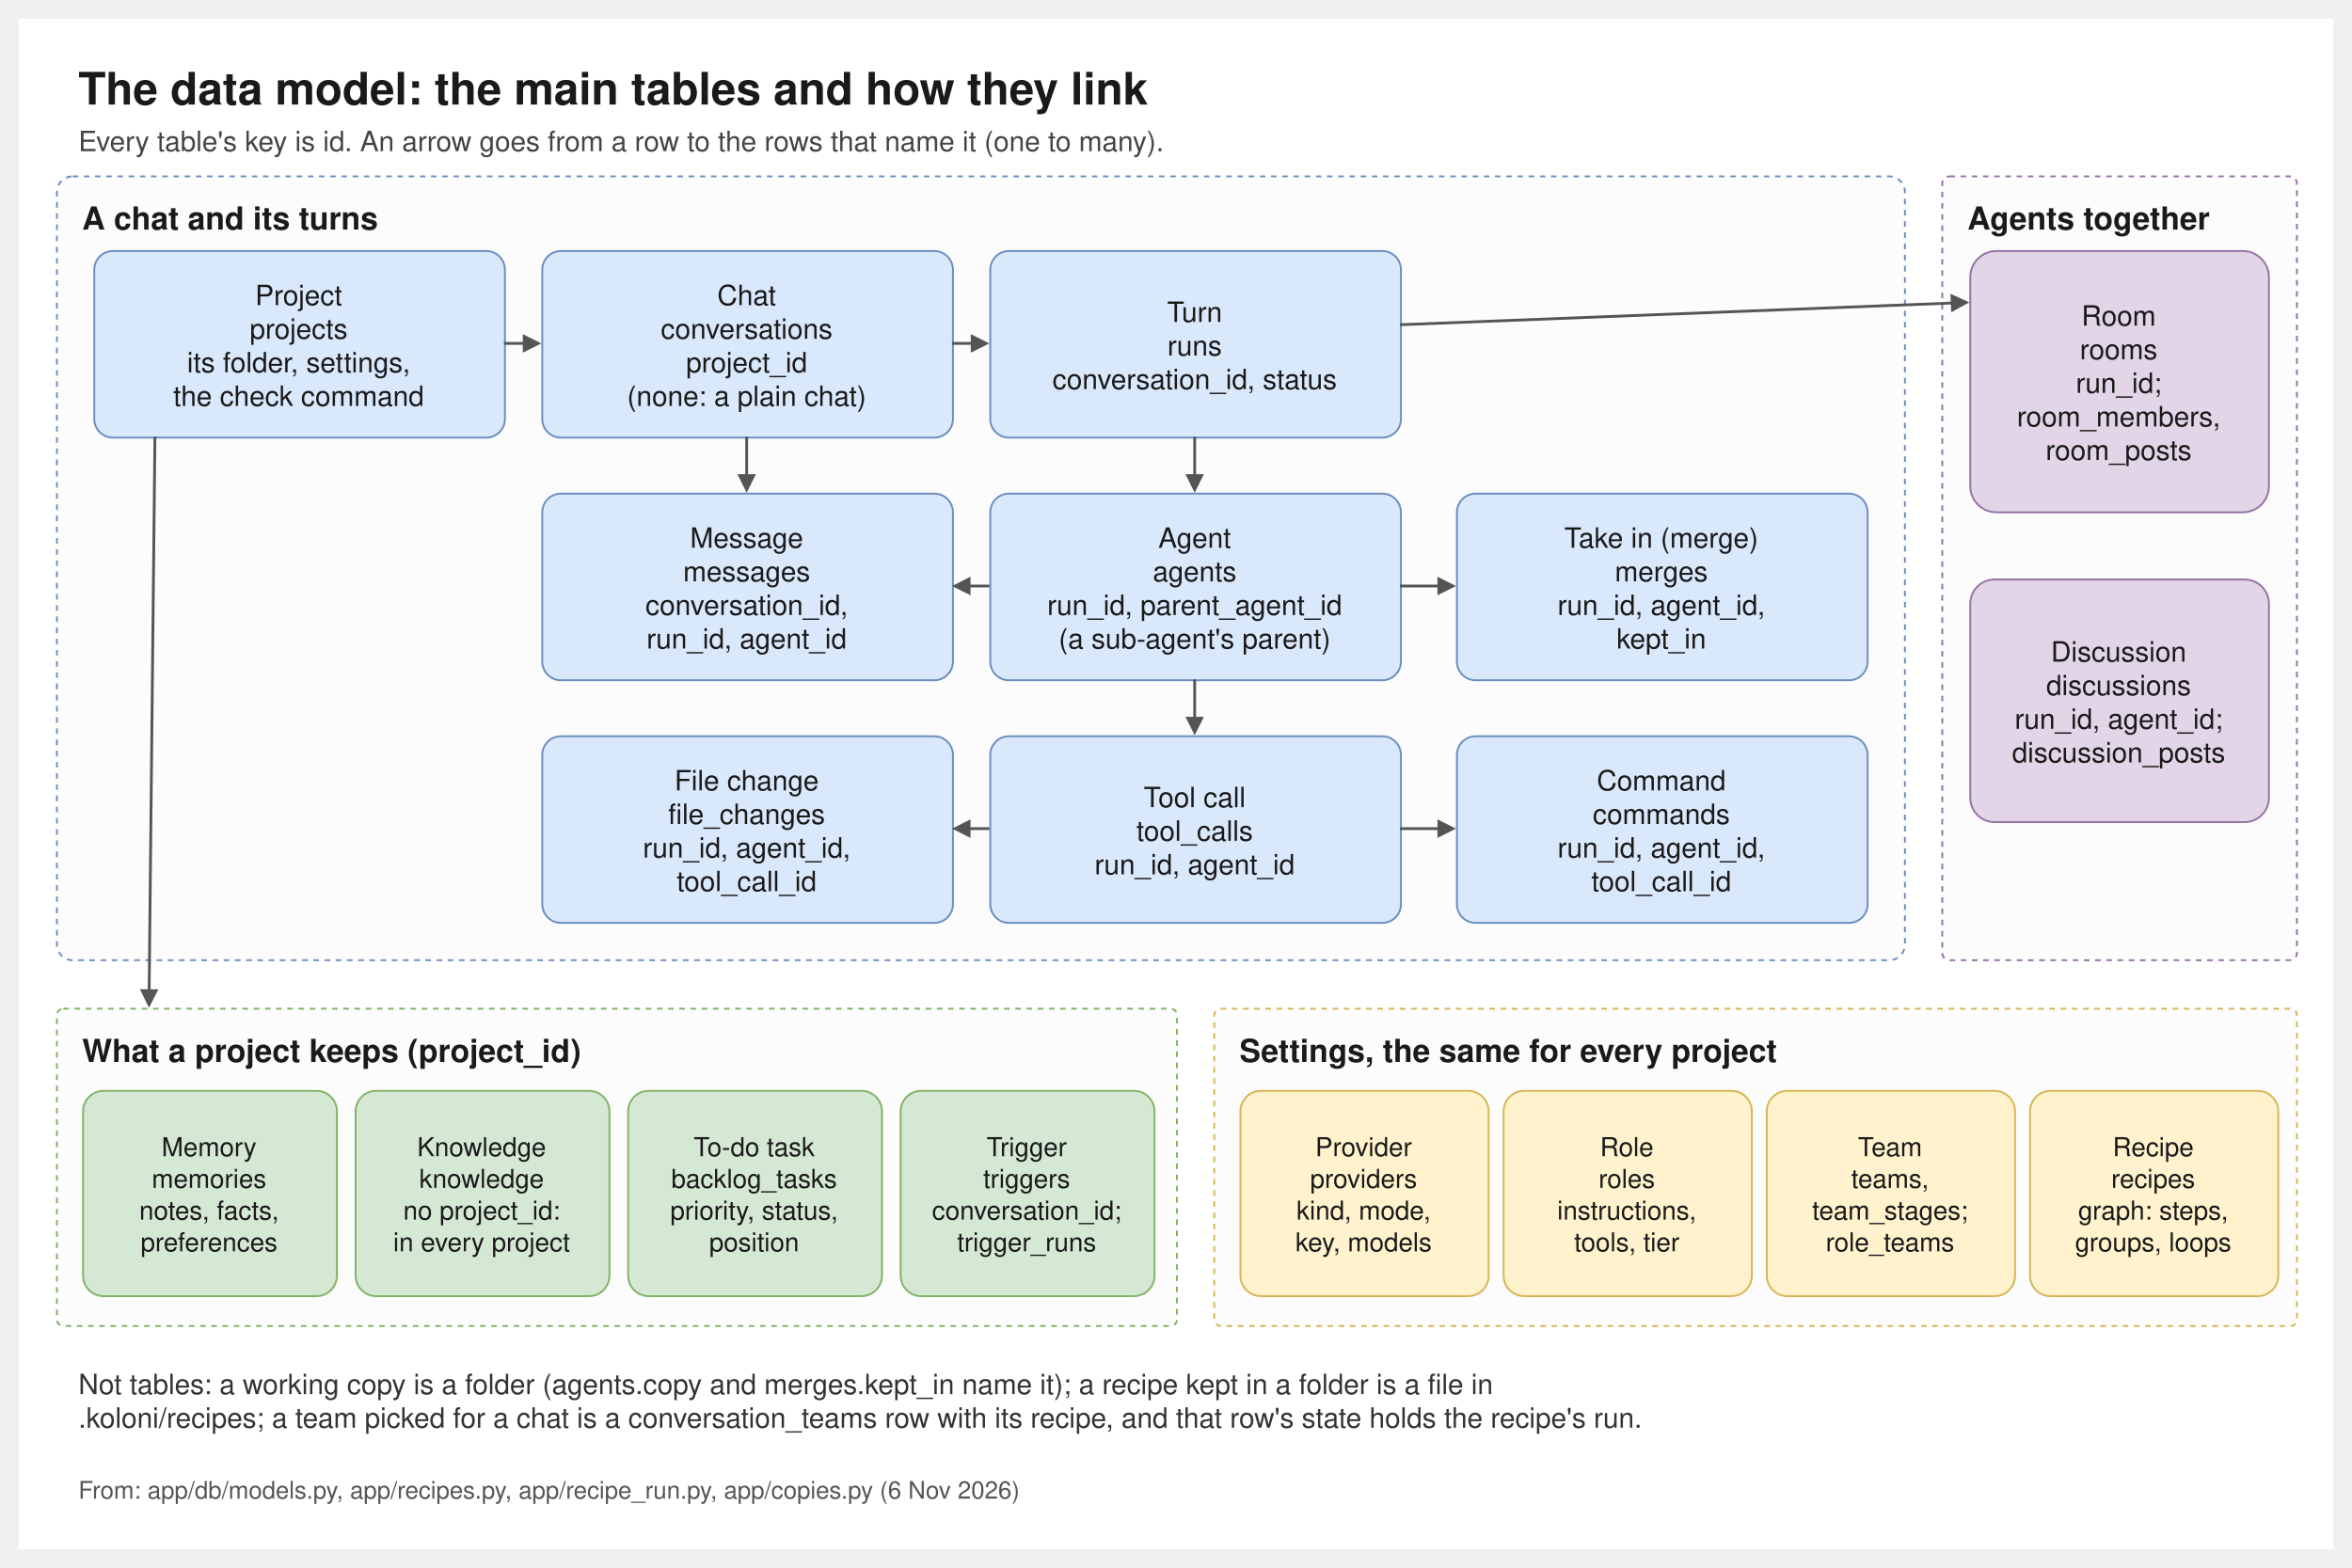
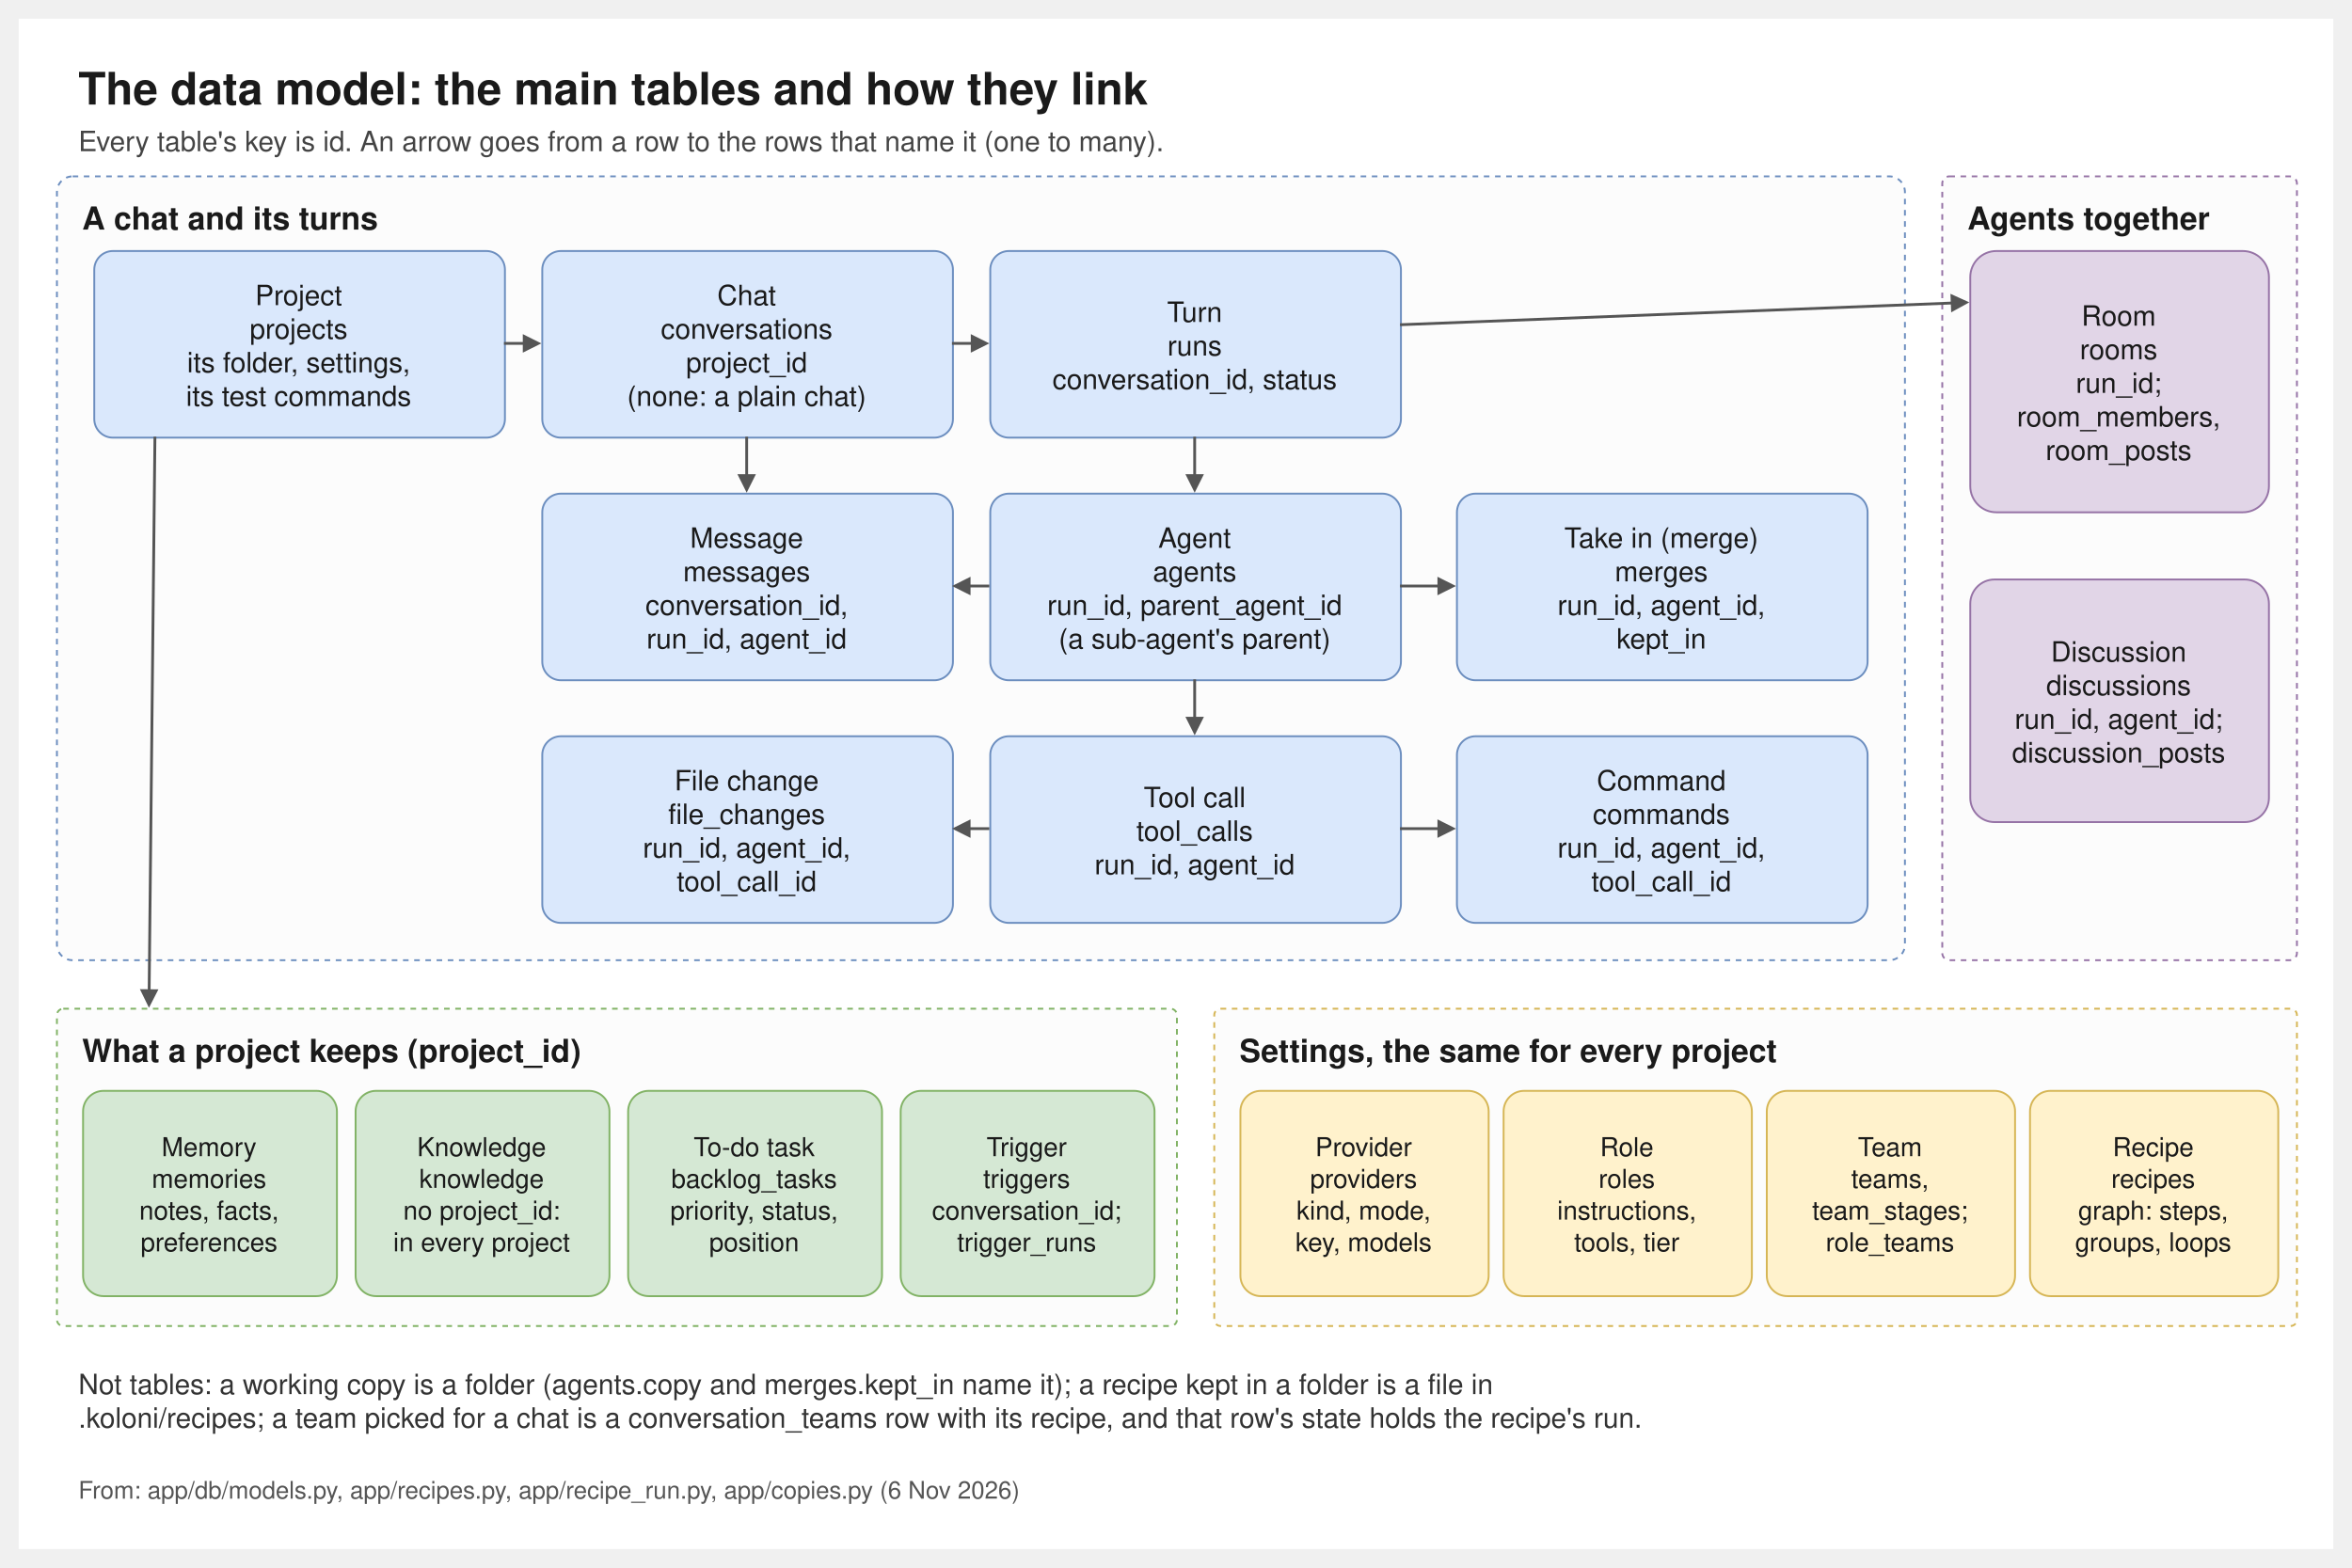
<svg xmlns="http://www.w3.org/2000/svg" style="background: transparent; background-color: transparent;" version="1.1" width="1260px" height="840px" viewBox="0 0 1260 840">
  <defs />
  <g>
    <g data-cell-id="0">
      <g data-cell-id="1">
        <g data-cell-id="backdrop">
          <g>
            <rect x="10" y="10" width="1240" height="820" fill="#ffffff" stroke="none" pointer-events="all" style="fill: light-dark(rgb(255, 255, 255), rgb(18, 18, 18));" />
          </g>
        </g>
        <g data-cell-id="title">
          <g>
            <rect x="40" y="26" width="1180" height="36" fill="none" stroke="none" pointer-events="all" />
          </g>
          <g>
            <g fill="#1a1a1a" font-family="Helvetica" font-weight="bold" text-anchor="start" font-size="24px" style="fill: light-dark(rgb(26, 26, 26), rgb(215, 215, 215));">
              <text x="42" y="56">The data model: the main tables and how they link</text>
            </g>
          </g>
        </g>
        <g data-cell-id="keys">
          <g>
            <rect x="40" y="60" width="1100" height="24" fill="none" stroke="none" pointer-events="all" />
          </g>
          <g>
            <g fill="#444444" font-family="Helvetica" text-anchor="start" font-size="15px" style="fill: light-dark(rgb(68, 68, 68), rgb(179, 179, 179));">
              <text x="42" y="81">Every table's key is id. An arrow goes from a row to the rows that name it (one to many).</text>
            </g>
          </g>
        </g>
        <g data-cell-id="turns">
          <g transform="translate(0.5,0.5)">
            <rect x="30" y="94" width="990" height="420" rx="8.4" ry="8.4" fill="#fcfcfc" stroke="#6c8ebf" stroke-dasharray="3 3" pointer-events="all" style="fill: light-dark(rgb(252, 252, 252), rgb(20, 20, 20)); stroke: light-dark(rgb(108, 142, 191), rgb(92, 121, 163));" />
          </g>
          <g>
            <g fill="#1a1a1a" font-family="Helvetica" font-weight="bold" text-anchor="start" font-size="17px" style="fill: light-dark(rgb(26, 26, 26), rgb(215, 215, 215));">
              <text x="44" y="123">A chat and its turns</text>
            </g>
          </g>
        </g>
        <g data-cell-id="project">
          <g transform="translate(0.5,0.5)">
            <rect x="50" y="134" width="220" height="100" rx="10" ry="10" fill="#dae8fc" stroke="#6c8ebf" pointer-events="all" style="fill: light-dark(rgb(218, 232, 252), rgb(29, 41, 59)); stroke: light-dark(rgb(108, 142, 191), rgb(92, 121, 163));" />
          </g>
          <g>
            <g fill="#1a1a1a" font-family="Helvetica" text-anchor="middle" font-size="15px" style="fill: light-dark(rgb(26, 26, 26), rgb(215, 215, 215));">
              <text x="160" y="163.5">Project</text>
              <text x="160" y="181.5">projects</text>
              <text x="160" y="199.5">its folder, settings,</text>
-               <text x="160" y="217.5">the check command</text>
+               <text x="160" y="217.5">its test commands</text>
            </g>
          </g>
        </g>
        <g data-cell-id="chat">
          <g transform="translate(0.5,0.5)">
            <rect x="290" y="134" width="220" height="100" rx="10" ry="10" fill="#dae8fc" stroke="#6c8ebf" pointer-events="all" style="fill: light-dark(rgb(218, 232, 252), rgb(29, 41, 59)); stroke: light-dark(rgb(108, 142, 191), rgb(92, 121, 163));" />
          </g>
          <g>
            <g fill="#1a1a1a" font-family="Helvetica" text-anchor="middle" font-size="15px" style="fill: light-dark(rgb(26, 26, 26), rgb(215, 215, 215));">
              <text x="400" y="163.5">Chat</text>
              <text x="400" y="181.5">conversations</text>
              <text x="400" y="199.5">project_id</text>
              <text x="400" y="217.5">(none: a plain chat)</text>
            </g>
          </g>
        </g>
        <g data-cell-id="run">
          <g transform="translate(0.5,0.5)">
            <rect x="530" y="134" width="220" height="100" rx="10" ry="10" fill="#dae8fc" stroke="#6c8ebf" pointer-events="all" style="fill: light-dark(rgb(218, 232, 252), rgb(29, 41, 59)); stroke: light-dark(rgb(108, 142, 191), rgb(92, 121, 163));" />
          </g>
          <g>
            <g fill="#1a1a1a" font-family="Helvetica" text-anchor="middle" font-size="15px" style="fill: light-dark(rgb(26, 26, 26), rgb(215, 215, 215));">
              <text x="640" y="172.5">Turn</text>
              <text x="640" y="190.5">runs</text>
              <text x="640" y="208.5">conversation_id, status</text>
            </g>
          </g>
        </g>
        <g data-cell-id="message">
          <g transform="translate(0.5,0.5)">
            <rect x="290" y="264" width="220" height="100" rx="10" ry="10" fill="#dae8fc" stroke="#6c8ebf" pointer-events="all" style="fill: light-dark(rgb(218, 232, 252), rgb(29, 41, 59)); stroke: light-dark(rgb(108, 142, 191), rgb(92, 121, 163));" />
          </g>
          <g>
            <g fill="#1a1a1a" font-family="Helvetica" text-anchor="middle" font-size="15px" style="fill: light-dark(rgb(26, 26, 26), rgb(215, 215, 215));">
              <text x="400" y="293.5">Message</text>
              <text x="400" y="311.5">messages</text>
              <text x="400" y="329.5">conversation_id,</text>
              <text x="400" y="347.5">run_id, agent_id</text>
            </g>
          </g>
        </g>
        <g data-cell-id="agent">
          <g transform="translate(0.5,0.5)">
            <rect x="530" y="264" width="220" height="100" rx="10" ry="10" fill="#dae8fc" stroke="#6c8ebf" pointer-events="all" style="fill: light-dark(rgb(218, 232, 252), rgb(29, 41, 59)); stroke: light-dark(rgb(108, 142, 191), rgb(92, 121, 163));" />
          </g>
          <g>
            <g fill="#1a1a1a" font-family="Helvetica" text-anchor="middle" font-size="15px" style="fill: light-dark(rgb(26, 26, 26), rgb(215, 215, 215));">
              <text x="640" y="293.5">Agent</text>
              <text x="640" y="311.5">agents</text>
              <text x="640" y="329.5">run_id, parent_agent_id</text>
              <text x="640" y="347.5">(a sub-agent's parent)</text>
            </g>
          </g>
        </g>
        <g data-cell-id="merge">
          <g transform="translate(0.5,0.5)">
            <rect x="780" y="264" width="220" height="100" rx="10" ry="10" fill="#dae8fc" stroke="#6c8ebf" pointer-events="all" style="fill: light-dark(rgb(218, 232, 252), rgb(29, 41, 59)); stroke: light-dark(rgb(108, 142, 191), rgb(92, 121, 163));" />
          </g>
          <g>
            <g fill="#1a1a1a" font-family="Helvetica" text-anchor="middle" font-size="15px" style="fill: light-dark(rgb(26, 26, 26), rgb(215, 215, 215));">
              <text x="890" y="293.5">Take in (merge)</text>
              <text x="890" y="311.5">merges</text>
              <text x="890" y="329.5">run_id, agent_id,</text>
              <text x="890" y="347.5">kept_in</text>
            </g>
          </g>
        </g>
        <g data-cell-id="file">
          <g transform="translate(0.5,0.5)">
            <rect x="290" y="394" width="220" height="100" rx="10" ry="10" fill="#dae8fc" stroke="#6c8ebf" pointer-events="all" style="fill: light-dark(rgb(218, 232, 252), rgb(29, 41, 59)); stroke: light-dark(rgb(108, 142, 191), rgb(92, 121, 163));" />
          </g>
          <g>
            <g fill="#1a1a1a" font-family="Helvetica" text-anchor="middle" font-size="15px" style="fill: light-dark(rgb(26, 26, 26), rgb(215, 215, 215));">
              <text x="400" y="423.5">File change</text>
              <text x="400" y="441.5">file_changes</text>
              <text x="400" y="459.5">run_id, agent_id,</text>
              <text x="400" y="477.5">tool_call_id</text>
            </g>
          </g>
        </g>
        <g data-cell-id="call">
          <g transform="translate(0.5,0.5)">
            <rect x="530" y="394" width="220" height="100" rx="10" ry="10" fill="#dae8fc" stroke="#6c8ebf" pointer-events="all" style="fill: light-dark(rgb(218, 232, 252), rgb(29, 41, 59)); stroke: light-dark(rgb(108, 142, 191), rgb(92, 121, 163));" />
          </g>
          <g>
            <g fill="#1a1a1a" font-family="Helvetica" text-anchor="middle" font-size="15px" style="fill: light-dark(rgb(26, 26, 26), rgb(215, 215, 215));">
              <text x="640" y="432.5">Tool call</text>
              <text x="640" y="450.5">tool_calls</text>
              <text x="640" y="468.5">run_id, agent_id</text>
            </g>
          </g>
        </g>
        <g data-cell-id="command">
          <g transform="translate(0.5,0.5)">
            <rect x="780" y="394" width="220" height="100" rx="10" ry="10" fill="#dae8fc" stroke="#6c8ebf" pointer-events="all" style="fill: light-dark(rgb(218, 232, 252), rgb(29, 41, 59)); stroke: light-dark(rgb(108, 142, 191), rgb(92, 121, 163));" />
          </g>
          <g>
            <g fill="#1a1a1a" font-family="Helvetica" text-anchor="middle" font-size="15px" style="fill: light-dark(rgb(26, 26, 26), rgb(215, 215, 215));">
              <text x="890" y="423.5">Command</text>
              <text x="890" y="441.5">commands</text>
              <text x="890" y="459.5">run_id, agent_id,</text>
              <text x="890" y="477.5">tool_call_id</text>
            </g>
          </g>
        </g>
        <g data-cell-id="together">
          <g transform="translate(0.5,0.5)">
            <rect x="1040" y="94" width="190" height="420" rx="3.8" ry="3.8" fill="#fcfcfc" stroke="#9673a6" stroke-dasharray="3 3" pointer-events="all" style="fill: light-dark(rgb(252, 252, 252), rgb(20, 20, 20)); stroke: light-dark(rgb(150, 115, 166), rgb(149, 119, 163));" />
          </g>
          <g>
            <g fill="#1a1a1a" font-family="Helvetica" font-weight="bold" text-anchor="start" font-size="17px" style="fill: light-dark(rgb(26, 26, 26), rgb(215, 215, 215));">
              <text x="1054" y="123">Agents together</text>
            </g>
          </g>
        </g>
        <g data-cell-id="room">
          <g transform="translate(0.5,0.5)">
            <rect x="1055" y="134" width="160" height="140" rx="14" ry="14" fill="#e1d5e7" stroke="#9673a6" pointer-events="all" style="fill: light-dark(rgb(225, 213, 231), rgb(57, 47, 63)); stroke: light-dark(rgb(150, 115, 166), rgb(149, 119, 163));" />
          </g>
          <g>
            <g fill="#1a1a1a" font-family="Helvetica" text-anchor="middle" font-size="15px" style="fill: light-dark(rgb(26, 26, 26), rgb(215, 215, 215));">
              <text x="1135" y="174.5">Room</text>
              <text x="1135" y="192.5">rooms</text>
              <text x="1135" y="210.5">run_id;</text>
              <text x="1135" y="228.5">room_members,</text>
              <text x="1135" y="246.5">room_posts</text>
            </g>
          </g>
        </g>
        <g data-cell-id="disc">
          <g transform="translate(0.5,0.5)">
            <rect x="1055" y="310" width="160" height="130" rx="13" ry="13" fill="#e1d5e7" stroke="#9673a6" pointer-events="all" style="fill: light-dark(rgb(225, 213, 231), rgb(57, 47, 63)); stroke: light-dark(rgb(150, 115, 166), rgb(149, 119, 163));" />
          </g>
          <g>
            <g fill="#1a1a1a" font-family="Helvetica" text-anchor="middle" font-size="15px" style="fill: light-dark(rgb(26, 26, 26), rgb(215, 215, 215));">
              <text x="1135" y="354.5">Discussion</text>
              <text x="1135" y="372.5">discussions</text>
              <text x="1135" y="390.5">run_id, agent_id;</text>
              <text x="1135" y="408.5">discussion_posts</text>
            </g>
          </g>
        </g>
        <g data-cell-id="e16">
          <g>
            <path d="M 270 184 L 280.82 184" fill="none" stroke="#555555" stroke-width="1.5" stroke-miterlimit="10" pointer-events="stroke" style="stroke: light-dark(rgb(85, 85, 85), rgb(164, 164, 164));" />
            <path d="M 288.32 184 L 280.82 187.75 L 280.82 180.25 Z" fill="#555555" stroke="#555555" stroke-width="1.5" stroke-miterlimit="10" pointer-events="all" style="fill: light-dark(rgb(85, 85, 85), rgb(164, 164, 164)); stroke: light-dark(rgb(85, 85, 85), rgb(164, 164, 164));" />
          </g>
        </g>
        <g data-cell-id="e17">
          <g>
            <path d="M 510 184 L 520.82 184" fill="none" stroke="#555555" stroke-width="1.5" stroke-miterlimit="10" pointer-events="stroke" style="stroke: light-dark(rgb(85, 85, 85), rgb(164, 164, 164));" />
            <path d="M 528.32 184 L 520.82 187.75 L 520.82 180.25 Z" fill="#555555" stroke="#555555" stroke-width="1.5" stroke-miterlimit="10" pointer-events="all" style="fill: light-dark(rgb(85, 85, 85), rgb(164, 164, 164)); stroke: light-dark(rgb(85, 85, 85), rgb(164, 164, 164));" />
          </g>
        </g>
        <g data-cell-id="e18">
          <g>
            <path d="M 400 234 L 400 254.82" fill="none" stroke="#555555" stroke-width="1.5" stroke-miterlimit="10" pointer-events="stroke" style="stroke: light-dark(rgb(85, 85, 85), rgb(164, 164, 164));" />
            <path d="M 400 262.32 L 396.25 254.82 L 403.75 254.82 Z" fill="#555555" stroke="#555555" stroke-width="1.5" stroke-miterlimit="10" pointer-events="all" style="fill: light-dark(rgb(85, 85, 85), rgb(164, 164, 164)); stroke: light-dark(rgb(85, 85, 85), rgb(164, 164, 164));" />
          </g>
        </g>
        <g data-cell-id="e19">
          <g>
            <path d="M 640 234 L 640 254.82" fill="none" stroke="#555555" stroke-width="1.5" stroke-miterlimit="10" pointer-events="stroke" style="stroke: light-dark(rgb(85, 85, 85), rgb(164, 164, 164));" />
            <path d="M 640 262.32 L 636.25 254.82 L 643.75 254.82 Z" fill="#555555" stroke="#555555" stroke-width="1.5" stroke-miterlimit="10" pointer-events="all" style="fill: light-dark(rgb(85, 85, 85), rgb(164, 164, 164)); stroke: light-dark(rgb(85, 85, 85), rgb(164, 164, 164));" />
          </g>
        </g>
        <g data-cell-id="e20">
          <g>
            <path d="M 530 314 L 519.18 314" fill="none" stroke="#555555" stroke-width="1.5" stroke-miterlimit="10" pointer-events="stroke" style="stroke: light-dark(rgb(85, 85, 85), rgb(164, 164, 164));" />
            <path d="M 511.68 314 L 519.18 310.25 L 519.18 317.75 Z" fill="#555555" stroke="#555555" stroke-width="1.5" stroke-miterlimit="10" pointer-events="all" style="fill: light-dark(rgb(85, 85, 85), rgb(164, 164, 164)); stroke: light-dark(rgb(85, 85, 85), rgb(164, 164, 164));" />
          </g>
        </g>
        <g data-cell-id="e21">
          <g>
            <path d="M 750 314 L 770.82 314" fill="none" stroke="#555555" stroke-width="1.5" stroke-miterlimit="10" pointer-events="stroke" style="stroke: light-dark(rgb(85, 85, 85), rgb(164, 164, 164));" />
            <path d="M 778.32 314 L 770.82 317.75 L 770.82 310.25 Z" fill="#555555" stroke="#555555" stroke-width="1.5" stroke-miterlimit="10" pointer-events="all" style="fill: light-dark(rgb(85, 85, 85), rgb(164, 164, 164)); stroke: light-dark(rgb(85, 85, 85), rgb(164, 164, 164));" />
          </g>
        </g>
        <g data-cell-id="e22">
          <g>
            <path d="M 640 364 L 640 384.82" fill="none" stroke="#555555" stroke-width="1.5" stroke-miterlimit="10" pointer-events="stroke" style="stroke: light-dark(rgb(85, 85, 85), rgb(164, 164, 164));" />
            <path d="M 640 392.32 L 636.25 384.82 L 643.75 384.82 Z" fill="#555555" stroke="#555555" stroke-width="1.5" stroke-miterlimit="10" pointer-events="all" style="fill: light-dark(rgb(85, 85, 85), rgb(164, 164, 164)); stroke: light-dark(rgb(85, 85, 85), rgb(164, 164, 164));" />
          </g>
        </g>
        <g data-cell-id="e23">
          <g>
            <path d="M 530 444 L 519.18 444" fill="none" stroke="#555555" stroke-width="1.5" stroke-miterlimit="10" pointer-events="stroke" style="stroke: light-dark(rgb(85, 85, 85), rgb(164, 164, 164));" />
            <path d="M 511.68 444 L 519.18 440.25 L 519.18 447.75 Z" fill="#555555" stroke="#555555" stroke-width="1.5" stroke-miterlimit="10" pointer-events="all" style="fill: light-dark(rgb(85, 85, 85), rgb(164, 164, 164)); stroke: light-dark(rgb(85, 85, 85), rgb(164, 164, 164));" />
          </g>
        </g>
        <g data-cell-id="e24">
          <g>
            <path d="M 750 444 L 770.82 444" fill="none" stroke="#555555" stroke-width="1.5" stroke-miterlimit="10" pointer-events="stroke" style="stroke: light-dark(rgb(85, 85, 85), rgb(164, 164, 164));" />
            <path d="M 778.32 444 L 770.82 447.75 L 770.82 440.25 Z" fill="#555555" stroke="#555555" stroke-width="1.5" stroke-miterlimit="10" pointer-events="all" style="fill: light-dark(rgb(85, 85, 85), rgb(164, 164, 164)); stroke: light-dark(rgb(85, 85, 85), rgb(164, 164, 164));" />
          </g>
        </g>
        <g data-cell-id="e25">
          <g>
            <path d="M 750 174 L 1045.83 162.36" fill="none" stroke="#555555" stroke-width="1.5" stroke-miterlimit="10" pointer-events="stroke" style="stroke: light-dark(rgb(85, 85, 85), rgb(164, 164, 164));" />
            <path d="M 1053.32 162.07 L 1045.98 166.11 L 1045.68 158.61 Z" fill="#555555" stroke="#555555" stroke-width="1.5" stroke-miterlimit="10" pointer-events="all" style="fill: light-dark(rgb(85, 85, 85), rgb(164, 164, 164)); stroke: light-dark(rgb(85, 85, 85), rgb(164, 164, 164));" />
          </g>
        </g>
        <g data-cell-id="keeps">
          <g transform="translate(0.5,0.5)">
            <rect x="30" y="540" width="600" height="170" rx="3.4" ry="3.4" fill="#fcfcfc" stroke="#82b366" stroke-dasharray="3 3" pointer-events="all" style="fill: light-dark(rgb(252, 252, 252), rgb(20, 20, 20)); stroke: light-dark(rgb(130, 179, 102), rgb(68, 110, 44));" />
          </g>
          <g>
            <g fill="#1a1a1a" font-family="Helvetica" font-weight="bold" text-anchor="start" font-size="17px" style="fill: light-dark(rgb(26, 26, 26), rgb(215, 215, 215));">
              <text x="44" y="569">What a project keeps (project_id)</text>
            </g>
          </g>
        </g>
        <g data-cell-id="memory">
          <g transform="translate(0.5,0.5)">
            <rect x="44" y="584" width="136" height="110" rx="11" ry="11" fill="#d5e8d4" stroke="#82b366" pointer-events="all" style="fill: light-dark(rgb(213, 232, 212), rgb(31, 47, 30)); stroke: light-dark(rgb(130, 179, 102), rgb(68, 110, 44));" />
          </g>
          <g>
            <g fill="#1a1a1a" font-family="Helvetica" text-anchor="middle" font-size="14px" style="fill: light-dark(rgb(26, 26, 26), rgb(215, 215, 215));">
              <text x="112" y="619.5">Memory</text>
              <text x="112" y="636.5">memories</text>
              <text x="112" y="653.5">notes, facts,</text>
              <text x="112" y="670.5">preferences</text>
            </g>
          </g>
        </g>
        <g data-cell-id="knowledge">
          <g transform="translate(0.5,0.5)">
            <rect x="190" y="584" width="136" height="110" rx="11" ry="11" fill="#d5e8d4" stroke="#82b366" pointer-events="all" style="fill: light-dark(rgb(213, 232, 212), rgb(31, 47, 30)); stroke: light-dark(rgb(130, 179, 102), rgb(68, 110, 44));" />
          </g>
          <g>
            <g fill="#1a1a1a" font-family="Helvetica" text-anchor="middle" font-size="14px" style="fill: light-dark(rgb(26, 26, 26), rgb(215, 215, 215));">
              <text x="258" y="619.5">Knowledge</text>
              <text x="258" y="636.5">knowledge</text>
              <text x="258" y="653.5">no project_id:</text>
              <text x="258" y="670.5">in every project</text>
            </g>
          </g>
        </g>
        <g data-cell-id="todo">
          <g transform="translate(0.5,0.5)">
            <rect x="336" y="584" width="136" height="110" rx="11" ry="11" fill="#d5e8d4" stroke="#82b366" pointer-events="all" style="fill: light-dark(rgb(213, 232, 212), rgb(31, 47, 30)); stroke: light-dark(rgb(130, 179, 102), rgb(68, 110, 44));" />
          </g>
          <g>
            <g fill="#1a1a1a" font-family="Helvetica" text-anchor="middle" font-size="14px" style="fill: light-dark(rgb(26, 26, 26), rgb(215, 215, 215));">
              <text x="404" y="619.5">To-do task</text>
              <text x="404" y="636.5">backlog_tasks</text>
              <text x="404" y="653.5">priority, status,</text>
              <text x="404" y="670.5">position</text>
            </g>
          </g>
        </g>
        <g data-cell-id="trigger">
          <g transform="translate(0.5,0.5)">
            <rect x="482" y="584" width="136" height="110" rx="11" ry="11" fill="#d5e8d4" stroke="#82b366" pointer-events="all" style="fill: light-dark(rgb(213, 232, 212), rgb(31, 47, 30)); stroke: light-dark(rgb(130, 179, 102), rgb(68, 110, 44));" />
          </g>
          <g>
            <g fill="#1a1a1a" font-family="Helvetica" text-anchor="middle" font-size="14px" style="fill: light-dark(rgb(26, 26, 26), rgb(215, 215, 215));">
              <text x="550" y="619.5">Trigger</text>
              <text x="550" y="636.5">triggers</text>
              <text x="550" y="653.5">conversation_id;</text>
              <text x="550" y="670.5">trigger_runs</text>
            </g>
          </g>
        </g>
        <g data-cell-id="e31">
          <g>
            <path d="M 83 234 L 79.9 530.82" fill="none" stroke="#555555" stroke-width="1.5" stroke-miterlimit="10" pointer-events="stroke" style="stroke: light-dark(rgb(85, 85, 85), rgb(164, 164, 164));" />
            <path d="M 79.82 538.32 L 76.15 530.78 L 83.65 530.86 Z" fill="#555555" stroke="#555555" stroke-width="1.5" stroke-miterlimit="10" pointer-events="all" style="fill: light-dark(rgb(85, 85, 85), rgb(164, 164, 164)); stroke: light-dark(rgb(85, 85, 85), rgb(164, 164, 164));" />
          </g>
        </g>
        <g data-cell-id="shared">
          <g transform="translate(0.5,0.5)">
            <rect x="650" y="540" width="580" height="170" rx="3.4" ry="3.4" fill="#fcfcfc" stroke="#d6b656" stroke-dasharray="3 3" pointer-events="all" style="fill: light-dark(rgb(252, 252, 252), rgb(20, 20, 20)); stroke: light-dark(rgb(214, 182, 86), rgb(109, 81, 0));" />
          </g>
          <g>
            <g fill="#1a1a1a" font-family="Helvetica" font-weight="bold" text-anchor="start" font-size="17px" style="fill: light-dark(rgb(26, 26, 26), rgb(215, 215, 215));">
              <text x="664" y="569">Settings, the same for every project</text>
            </g>
          </g>
        </g>
        <g data-cell-id="provider">
          <g transform="translate(0.5,0.5)">
            <rect x="664" y="584" width="133" height="110" rx="11" ry="11" fill="#fff2cc" stroke="#d6b656" pointer-events="all" style="fill: light-dark(rgb(255, 242, 204), rgb(40, 29, 0)); stroke: light-dark(rgb(214, 182, 86), rgb(109, 81, 0));" />
          </g>
          <g>
            <g fill="#1a1a1a" font-family="Helvetica" text-anchor="middle" font-size="14px" style="fill: light-dark(rgb(26, 26, 26), rgb(215, 215, 215));">
              <text x="730.5" y="619.5">Provider</text>
              <text x="730.5" y="636.5">providers</text>
              <text x="730.5" y="653.5">kind, mode,</text>
              <text x="730.5" y="670.5">key, models</text>
            </g>
          </g>
        </g>
        <g data-cell-id="role">
          <g transform="translate(0.5,0.5)">
            <rect x="805" y="584" width="133" height="110" rx="11" ry="11" fill="#fff2cc" stroke="#d6b656" pointer-events="all" style="fill: light-dark(rgb(255, 242, 204), rgb(40, 29, 0)); stroke: light-dark(rgb(214, 182, 86), rgb(109, 81, 0));" />
          </g>
          <g>
            <g fill="#1a1a1a" font-family="Helvetica" text-anchor="middle" font-size="14px" style="fill: light-dark(rgb(26, 26, 26), rgb(215, 215, 215));">
              <text x="871.5" y="619.5">Role</text>
              <text x="871.5" y="636.5">roles</text>
              <text x="871.5" y="653.5">instructions,</text>
              <text x="871.5" y="670.5">tools, tier</text>
            </g>
          </g>
        </g>
        <g data-cell-id="team">
          <g transform="translate(0.5,0.5)">
            <rect x="946" y="584" width="133" height="110" rx="11" ry="11" fill="#fff2cc" stroke="#d6b656" pointer-events="all" style="fill: light-dark(rgb(255, 242, 204), rgb(40, 29, 0)); stroke: light-dark(rgb(214, 182, 86), rgb(109, 81, 0));" />
          </g>
          <g>
            <g fill="#1a1a1a" font-family="Helvetica" text-anchor="middle" font-size="14px" style="fill: light-dark(rgb(26, 26, 26), rgb(215, 215, 215));">
              <text x="1012.5" y="619.5">Team</text>
              <text x="1012.5" y="636.5">teams,</text>
              <text x="1012.5" y="653.5">team_stages;</text>
              <text x="1012.5" y="670.5">role_teams</text>
            </g>
          </g>
        </g>
        <g data-cell-id="recipe">
          <g transform="translate(0.5,0.5)">
            <rect x="1087" y="584" width="133" height="110" rx="11" ry="11" fill="#fff2cc" stroke="#d6b656" pointer-events="all" style="fill: light-dark(rgb(255, 242, 204), rgb(40, 29, 0)); stroke: light-dark(rgb(214, 182, 86), rgb(109, 81, 0));" />
          </g>
          <g>
            <g fill="#1a1a1a" font-family="Helvetica" text-anchor="middle" font-size="14px" style="fill: light-dark(rgb(26, 26, 26), rgb(215, 215, 215));">
              <text x="1153.5" y="619.5">Recipe</text>
              <text x="1153.5" y="636.5">recipes</text>
              <text x="1153.5" y="653.5">graph: steps,</text>
              <text x="1153.5" y="670.5">groups, loops</text>
            </g>
          </g>
        </g>
        <g data-cell-id="not">
          <g>
            <rect x="40" y="726" width="1190" height="50" fill="none" stroke="none" pointer-events="all" />
          </g>
          <g>
            <g fill="#333333" font-family="Helvetica" text-anchor="start" font-size="15px" style="fill: light-dark(rgb(51, 51, 51), rgb(193, 193, 193));">
              <text x="42" y="747">Not tables: a working copy is a folder (agents.copy and merges.kept_in name it); a recipe kept in a folder is a file in</text>
              <text x="42" y="765">.koloni/recipes; a team picked for a chat is a conversation_teams row with its recipe, and that row's state holds the recipe's run.</text>
            </g>
          </g>
        </g>
        <g data-cell-id="footer">
          <g>
            <rect x="40" y="784" width="1180" height="40" fill="none" stroke="none" pointer-events="all" />
          </g>
          <g>
            <g fill="#555555" font-family="Helvetica" text-anchor="start" font-size="13px" style="fill: light-dark(rgb(85, 85, 85), rgb(164, 164, 164));">
              <text x="42" y="803">From: app/db/models.py, app/recipes.py, app/recipe_run.py, app/copies.py (6 Nov 2026)</text>
            </g>
          </g>
        </g>
      </g>
    </g>
  </g>
</svg>
